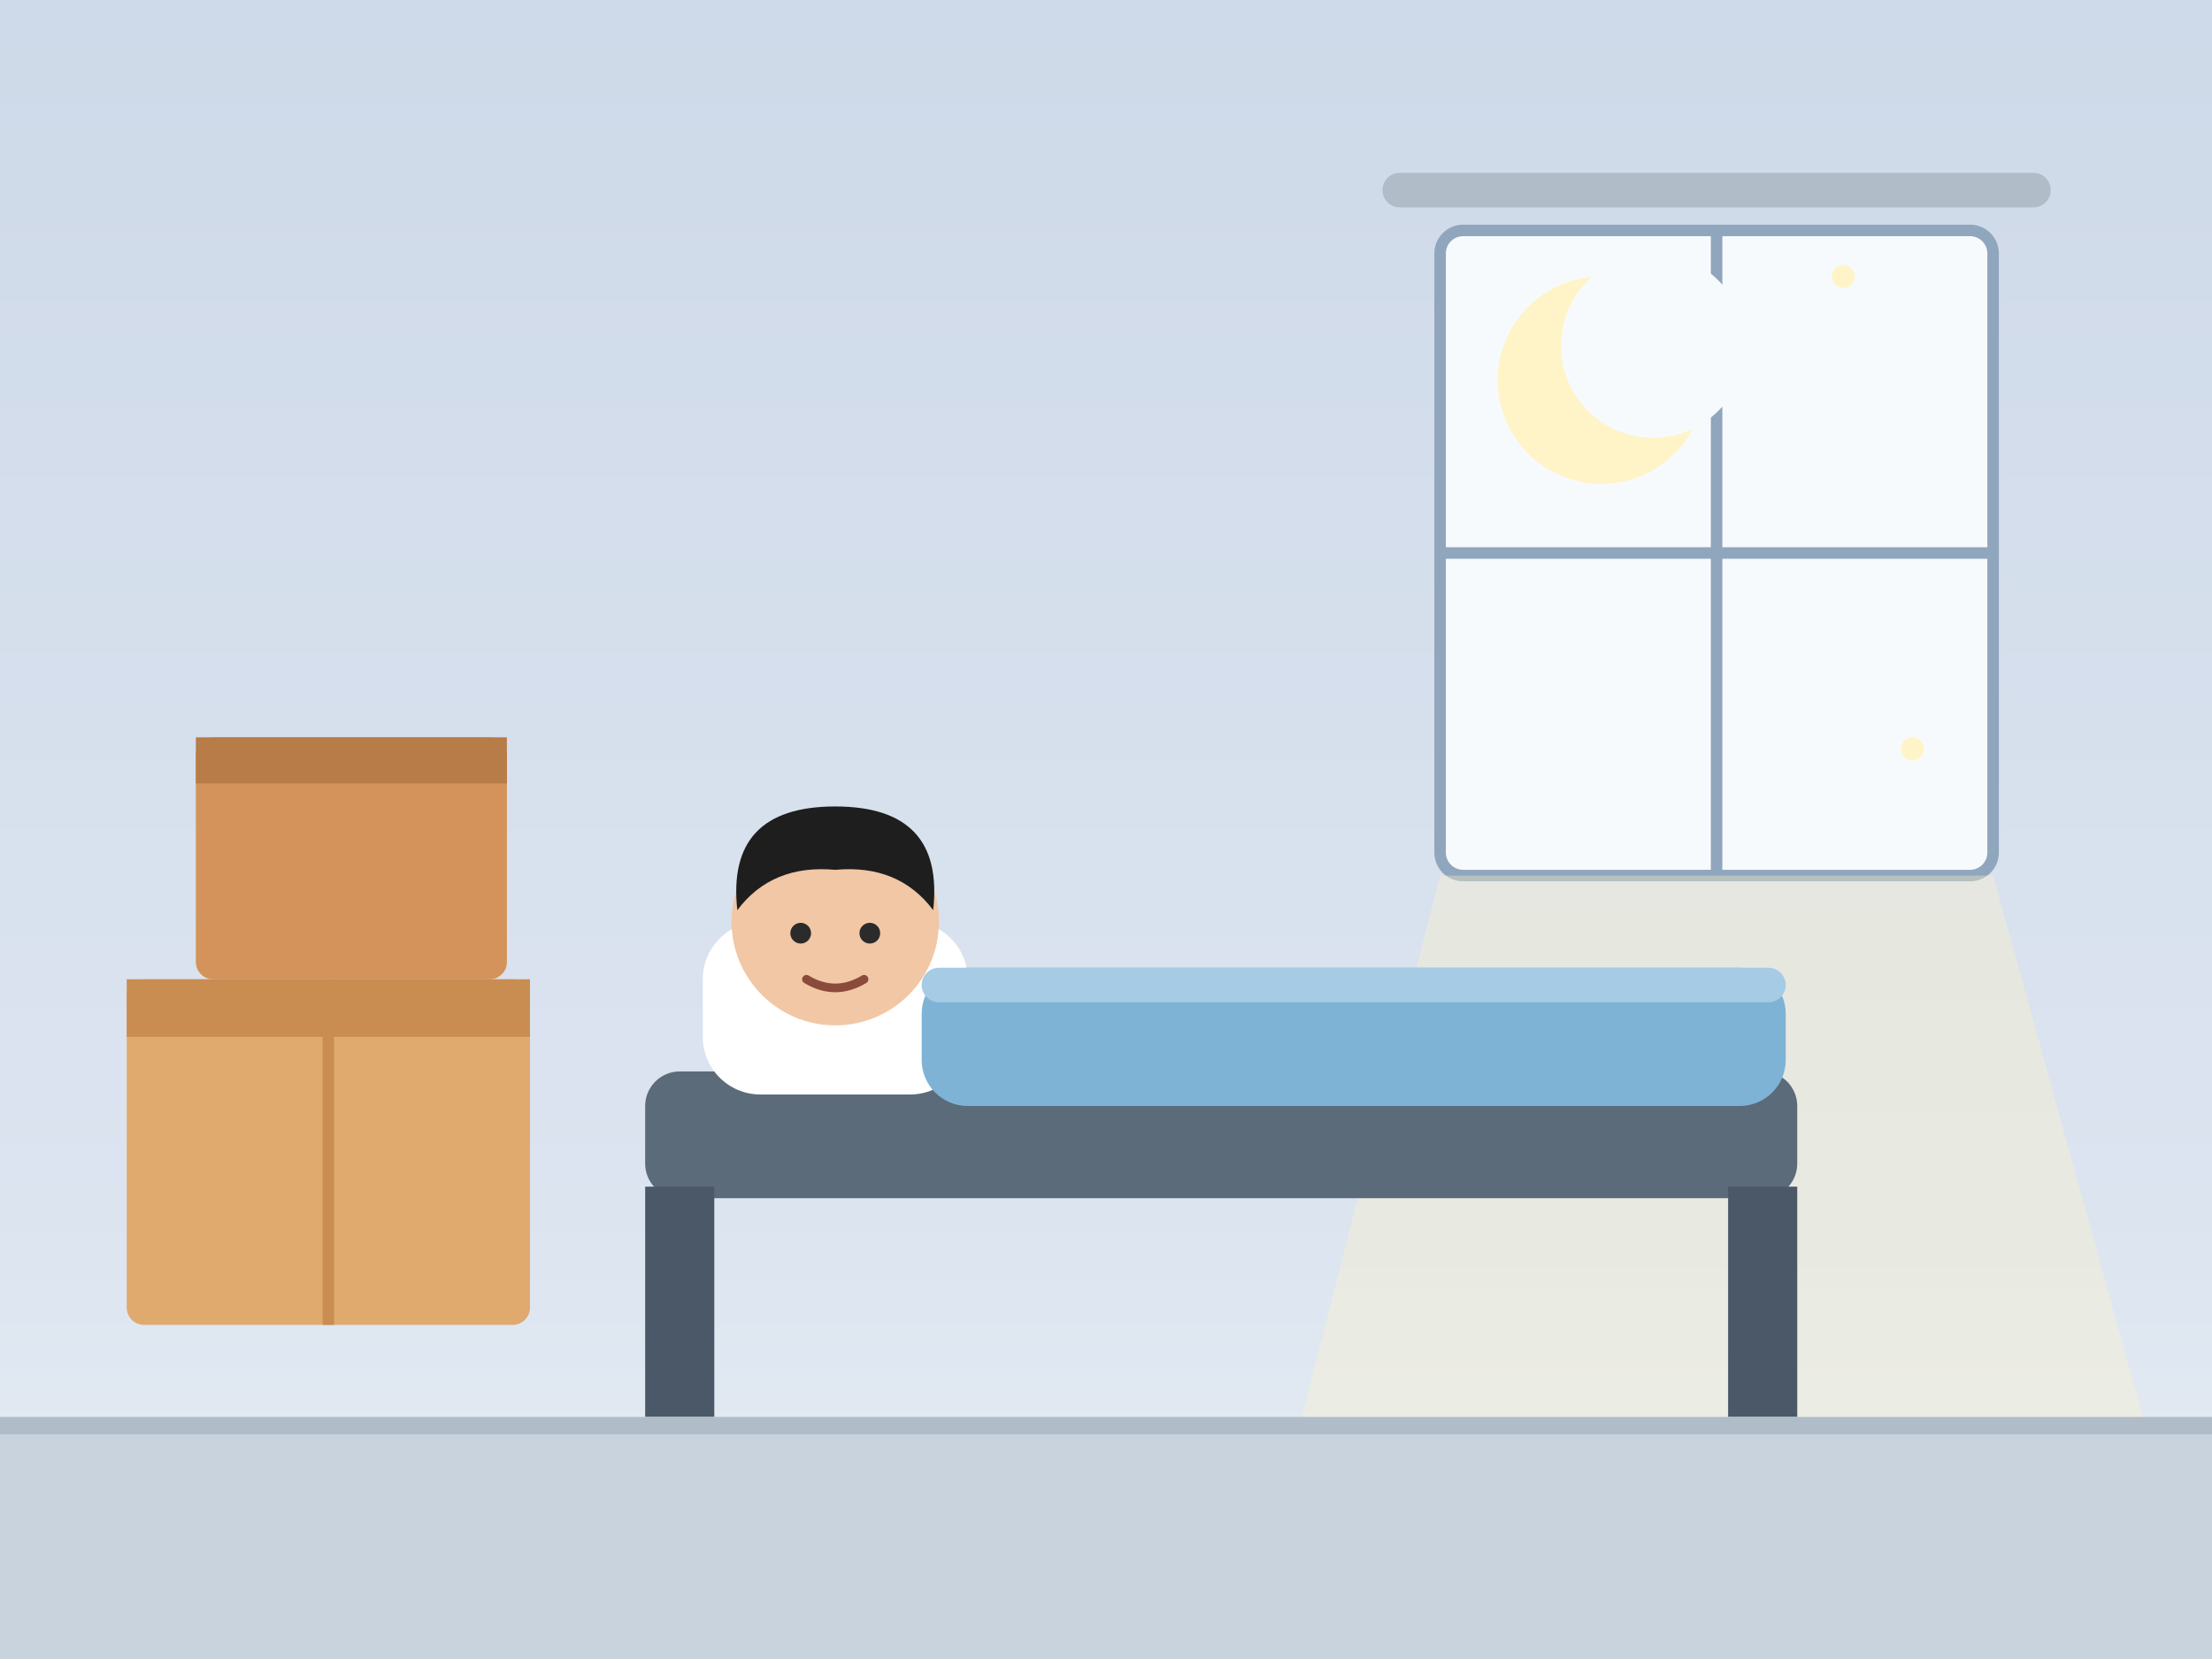
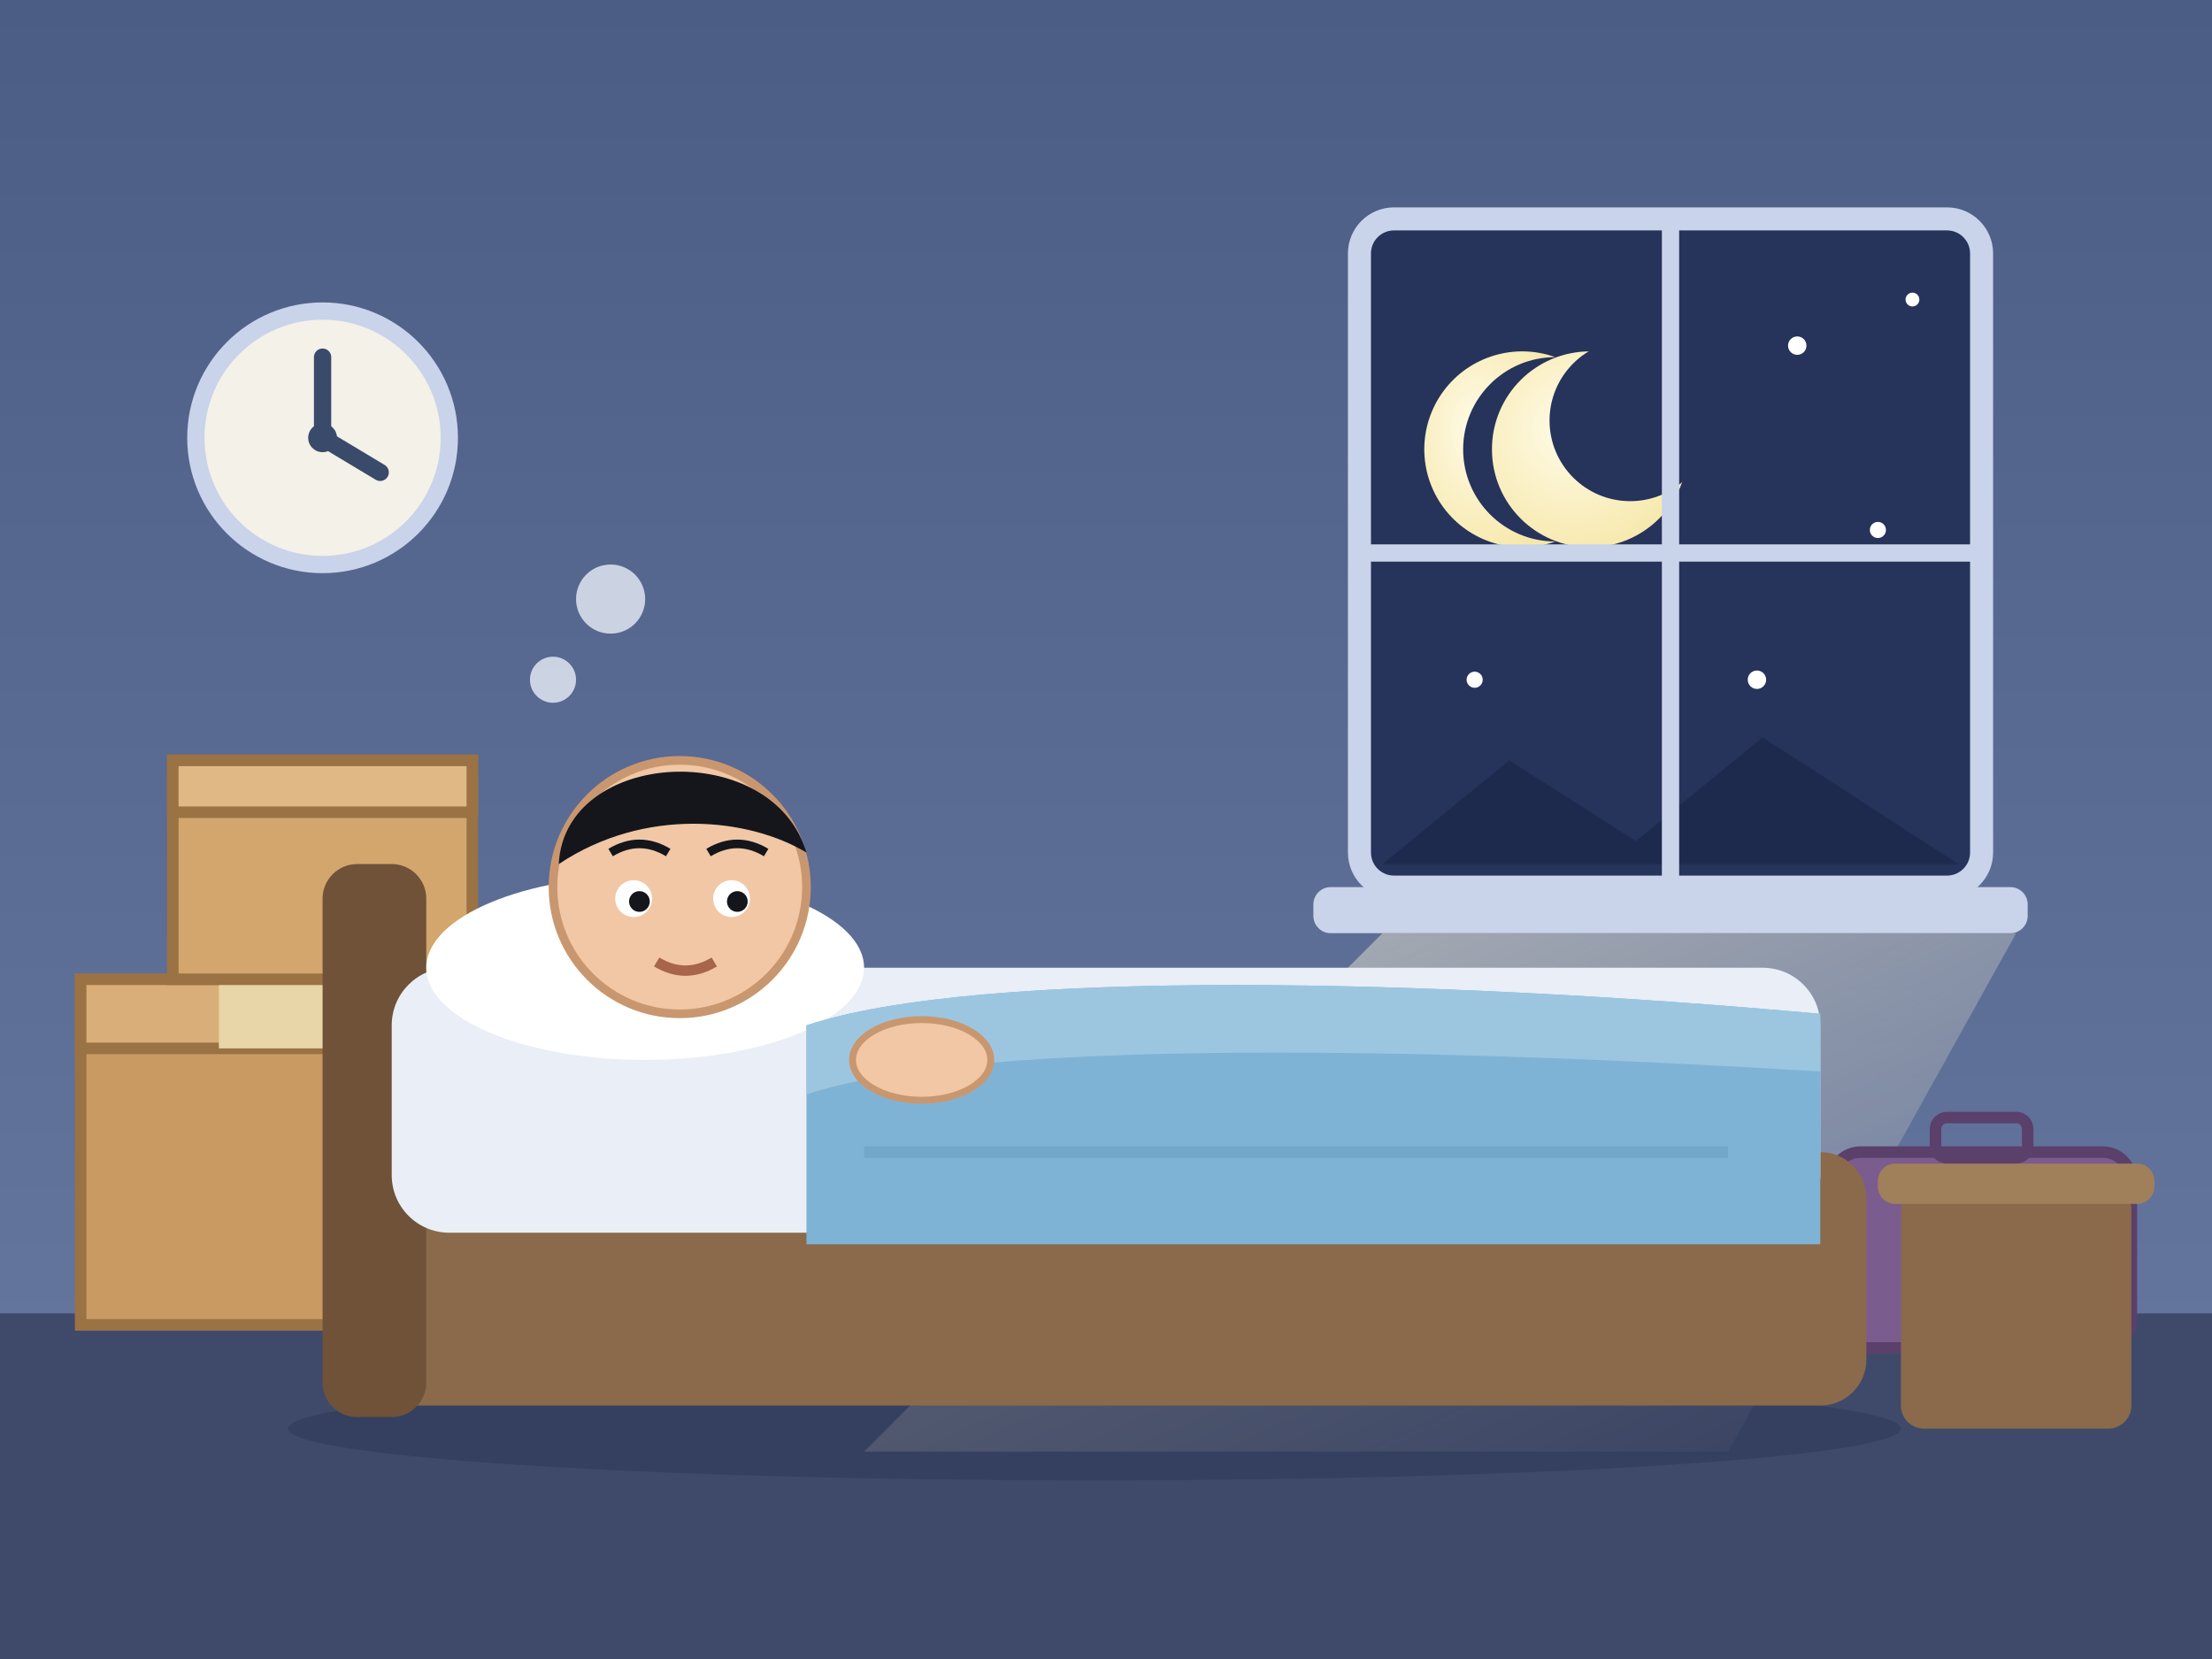
<svg xmlns="http://www.w3.org/2000/svg" viewBox="0 0 384 288" width="384" height="288">
  <defs>
-     <linearGradient id="night" x1="0" y1="0" x2="0" y2="1">
-       <stop offset="0" stop-color="#B9C9DE" />
-       <stop offset="1" stop-color="#E8EEF6" />
+     <linearGradient id="wall" x1="0" y1="0" x2="0" y2="1">
+       <stop offset="0" stop-color="#4B5C85" />
+       <stop offset="1" stop-color="#6A7BA3" />
    </linearGradient>
+     <linearGradient id="beam" x1="0" y1="0" x2="1" y2="1">
+       <stop offset="0" stop-color="#FFF6D6" stop-opacity="0.55" />
+       <stop offset="1" stop-color="#FFF6D6" stop-opacity="0" />
+     </linearGradient>
+     <radialGradient id="moon" cx="0.4" cy="0.4" r="0.7">
+       <stop offset="0" stop-color="#FFFBE8" />
+       <stop offset="1" stop-color="#F6E7A8" />
+     </radialGradient>
  </defs>
-   <rect width="384" height="288" fill="url(#night)" />
-   <rect x="0" y="0" width="384" height="220" fill="#DCE5F0" opacity="0.6" />
-   <rect x="250" y="40" width="96" height="112" rx="4" fill="#F7FAFD" stroke="#8FA6BD" stroke-width="2" />
-   <line x1="298" y1="40" x2="298" y2="152" stroke="#8FA6BD" stroke-width="2" />
-   <line x1="250" y1="96" x2="346" y2="96" stroke="#8FA6BD" stroke-width="2" />
-   <rect x="240" y="30" width="116" height="6" rx="3" fill="#B0BCC8" />
-   <circle cx="278" cy="66" r="18" fill="#FFF4C7" />
-   <circle cx="287" cy="60" r="16" fill="#F7FAFD" />
-   <circle cx="320" cy="48" r="2" fill="#FFF4C7" />
-   <circle cx="332" cy="130" r="2" fill="#FFF4C7" />
-   <path d="M250 152 L346 152 L372 246 L226 246 Z" fill="#FFF4C7" opacity="0.35" />
-   <rect x="22" y="170" width="70" height="60" rx="3" fill="#E0A96D" />
-   <rect x="22" y="170" width="70" height="10" fill="#C98D52" />
-   <line x1="57" y1="170" x2="57" y2="230" stroke="#C98D52" stroke-width="2" />
-   <rect x="34" y="128" width="54" height="42" rx="3" fill="#D4935A" />
-   <rect x="34" y="128" width="54" height="8" fill="#B87C48" />
-   <rect x="112" y="186" width="200" height="22" rx="6" fill="#5B6B7A" />
-   <rect x="112" y="206" width="12" height="40" fill="#4A5868" />
-   <rect x="300" y="206" width="12" height="40" fill="#4A5868" />
-   <rect x="122" y="160" width="46" height="30" rx="10" fill="#FFFFFF" />
-   <rect x="116" y="170" width="190" height="20" rx="6" fill="#7FB3D5" opacity="0.0" />
-   <rect x="160" y="168" width="150" height="24" rx="8" fill="#7FB3D5" />
-   <rect x="160" y="168" width="150" height="6" rx="3" fill="#A6CBE4" />
-   <circle cx="150" cy="170" r="0" fill="#F1C7A5" />
-   <path d="M170 174 Q168 150 150 150" fill="none" />
-   <ellipse cx="145" cy="160" rx="18" ry="18" fill="#F1C7A5" />
-   <path d="M128 158 Q126 140 145 140 Q164 140 162 158 Q156 150 145 151 Q134 150 128 158Z" fill="#1E1E1E" />
-   <circle cx="139" cy="162" r="1.8" fill="#2B2B2B" />
-   <circle cx="151" cy="162" r="1.8" fill="#2B2B2B" />
-   <path d="M140 170 Q145 173 150 170" stroke="#8A4B3A" stroke-width="1.5" fill="none" stroke-linecap="round" />
-   <path d="M136 176 L290 176" stroke="none" />
-   <rect x="124" y="156" width="8" height="8" fill="#FFFFFF" opacity="0" />
-   <rect x="0" y="246" width="384" height="42" fill="#C9D3DD" />
-   <rect x="0" y="246" width="384" height="3" fill="#B0BCC8" />
-   <circle cx="330" cy="200" r="0" fill="none" />
-   <rect x="60" y="232" width="8" height="0" fill="#000" opacity="0" />
+   <rect width="384" height="288" fill="url(#wall)" />
+   <rect y="228" width="384" height="60" fill="#3F4A6B" />
+   <rect x="236" y="38" width="108" height="116" rx="6" fill="#26335A" stroke="#C9D3EA" stroke-width="4" />
+   <circle cx="276" cy="78" r="17" fill="url(#moon)" />
+   <circle cx="283" cy="73" r="14" fill="#26335A" />
+   <circle cx="276" cy="78" r="17" fill="none" />
+   <path d="M270 62a17 17 0 1 0 0 32a14 14 0 0 1 0-32z" fill="url(#moon)" />
+   <circle cx="312" cy="60" r="1.6" fill="#fff" />
+   <circle cx="326" cy="92" r="1.4" fill="#fff" />
+   <circle cx="256" cy="118" r="1.4" fill="#fff" />
+   <circle cx="305" cy="118" r="1.6" fill="#fff" />
+   <circle cx="332" cy="52" r="1.2" fill="#fff" />
+   <path d="M0 154 L28 140 L50 150 L70 134 L108 154Z" fill="#1E2A4D" transform="translate(236 -10) scale(1)" opacity="0.0" />
+   <path d="M240 150 L262 132 L284 146 L306 128 L340 150Z" fill="#1E2A4D" />
+   <line x1="290" y1="38" x2="290" y2="154" stroke="#C9D3EA" stroke-width="3" />
+   <line x1="236" y1="96" x2="344" y2="96" stroke="#C9D3EA" stroke-width="3" />
+   <rect x="228" y="154" width="124" height="8" rx="3" fill="#C9D3EA" />
+   <path d="M240 162 L350 162 L300 252 L150 252Z" fill="url(#beam)" />
+   <rect x="14" y="170" width="70" height="60" fill="#C99A62" stroke="#9A7243" stroke-width="2" />
+   <rect x="14" y="170" width="70" height="12" fill="#D9AE78" stroke="#9A7243" stroke-width="2" />
+   <rect x="38" y="170" width="22" height="12" fill="#E8D5A8" />
+   <rect x="30" y="132" width="52" height="38" fill="#D2A66C" stroke="#9A7243" stroke-width="2" />
+   <rect x="30" y="132" width="52" height="9" fill="#E0B885" stroke="#9A7243" stroke-width="2" />
+   <rect x="88" y="196" width="40" height="34" fill="#C99A62" stroke="#9A7243" stroke-width="2" />
+   <rect x="318" y="200" width="52" height="34" rx="5" fill="#7A5C8E" stroke="#5A406B" stroke-width="2" />
+   <rect x="336" y="194" width="16" height="7" rx="2" fill="none" stroke="#5A406B" stroke-width="2" />
+   <ellipse cx="190" cy="248" rx="140" ry="9" fill="#2B3556" opacity="0.5" />
+   <rect x="62" y="200" width="262" height="44" rx="8" fill="#8A6A4A" />
+   <rect x="56" y="150" width="18" height="96" rx="6" fill="#6F5238" />
+   <rect x="68" y="168" width="248" height="46" rx="10" fill="#E9EEF7" />
+   <ellipse cx="112" cy="168" rx="38" ry="16" fill="#FFFFFF" />
+   <circle cx="118" cy="154" r="22" fill="#F1C7A5" stroke="#C9976F" stroke-width="1.5" />
+   <path d="M97 150 C98 130 134 128 140 148 C130 142 112 140 97 150Z" fill="#14161C" />
+   <circle cx="110" cy="156" r="3.2" fill="#fff" />
+   <circle cx="127" cy="156" r="3.2" fill="#fff" />
+   <circle cx="111" cy="156.5" r="1.8" fill="#14161C" />
+   <circle cx="128" cy="156.5" r="1.8" fill="#14161C" />
+   <path d="M106 148 q5 -3 10 0 M123 148 q5 -3 10 0" stroke="#14161C" stroke-width="1.5" fill="none" />
+   <path d="M114 167 q5 3 10 0" stroke="#A8654A" stroke-width="1.8" fill="none" />
+   <path d="M140 178 C170 168 250 170 316 176 L316 216 L140 216Z" fill="#7FB3D5" />
+   <path d="M140 178 C170 168 250 170 316 176 L316 186 C250 182 170 180 140 190Z" fill="#9CC6E0" />
+   <path d="M150 200 h150" stroke="#6A9FC2" stroke-width="2" opacity="0.6" />
+   <ellipse cx="160" cy="184" rx="12" ry="7" fill="#F1C7A5" stroke="#C9976F" stroke-width="1.2" />
+   <rect x="330" y="206" width="40" height="42" rx="4" fill="#8A6A4A" />
+   <rect x="326" y="202" width="48" height="7" rx="3" fill="#A07F5B" />
+   <circle cx="56" cy="76" r="22" fill="#F4F1E8" stroke="#C9D3EA" stroke-width="3" />
+   <path d="M56 62 V76 L66 82" stroke="#3A4A6B" stroke-width="3" fill="none" stroke-linecap="round" />
+   <circle cx="56" cy="76" r="2.5" fill="#3A4A6B" />
+   <circle cx="96" cy="118" r="4" fill="#E9EEF7" opacity="0.8" />
+   <circle cx="106" cy="104" r="6" fill="#E9EEF7" opacity="0.8" />
</svg>
